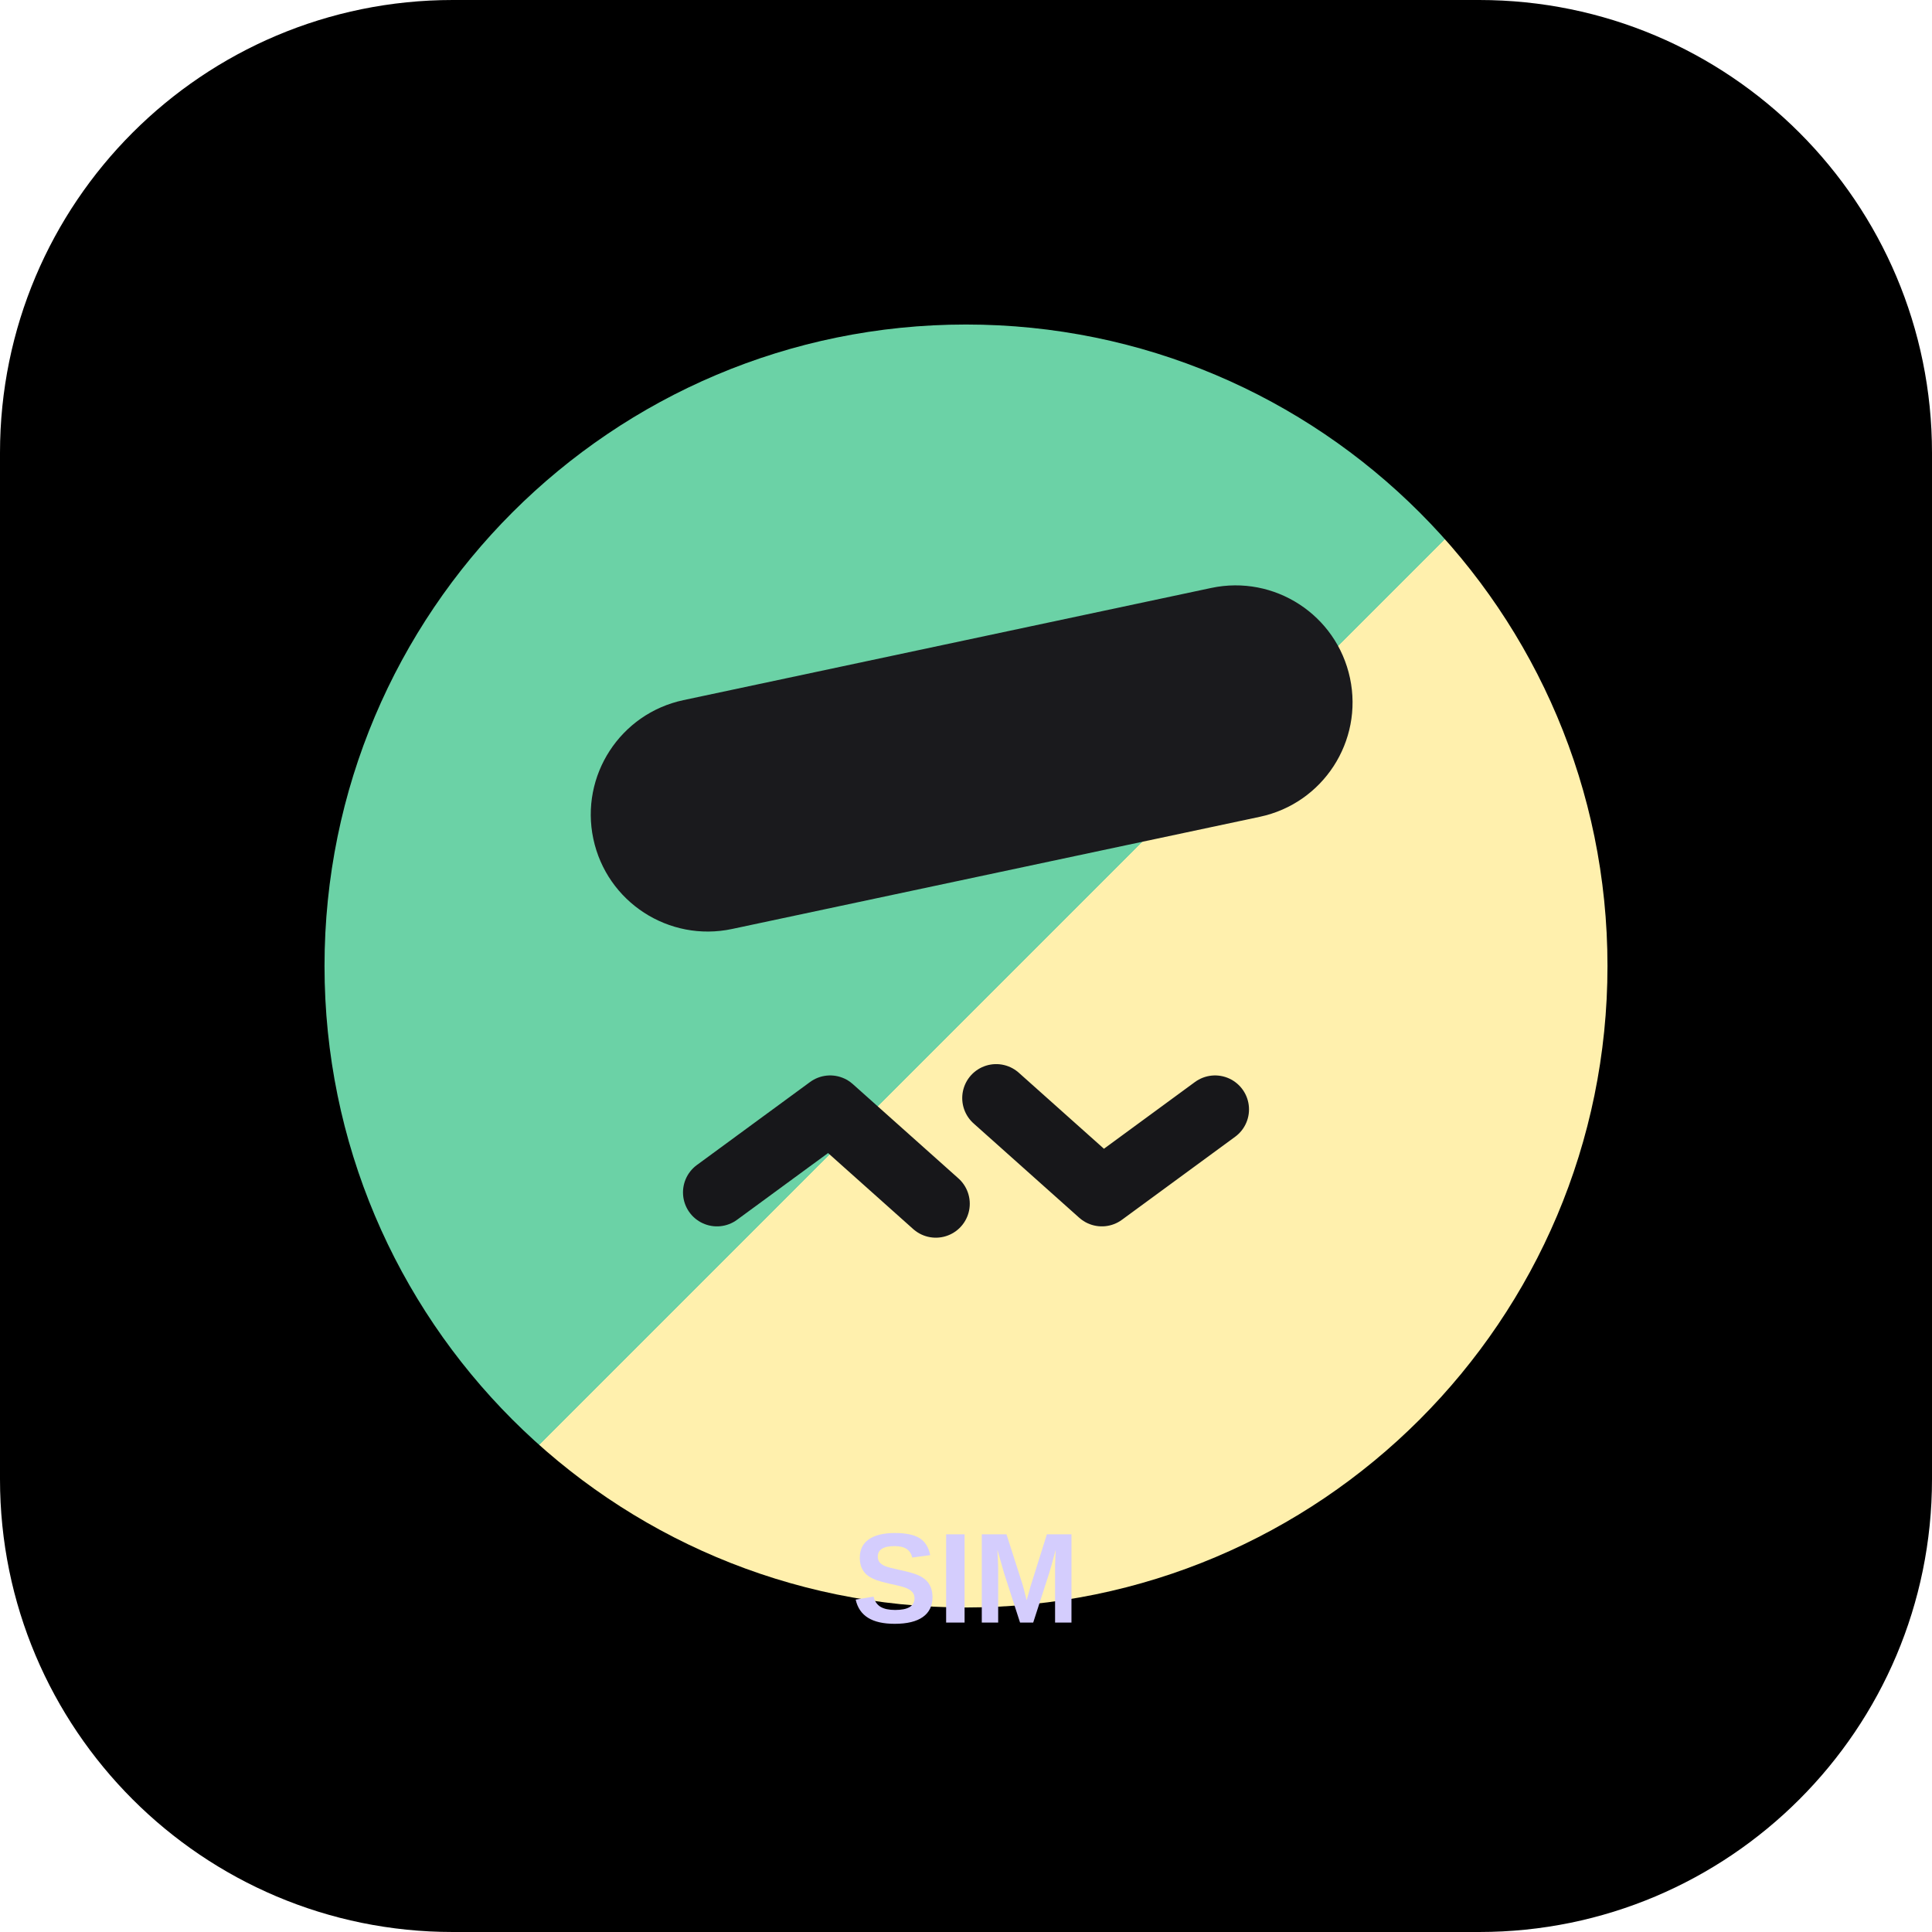
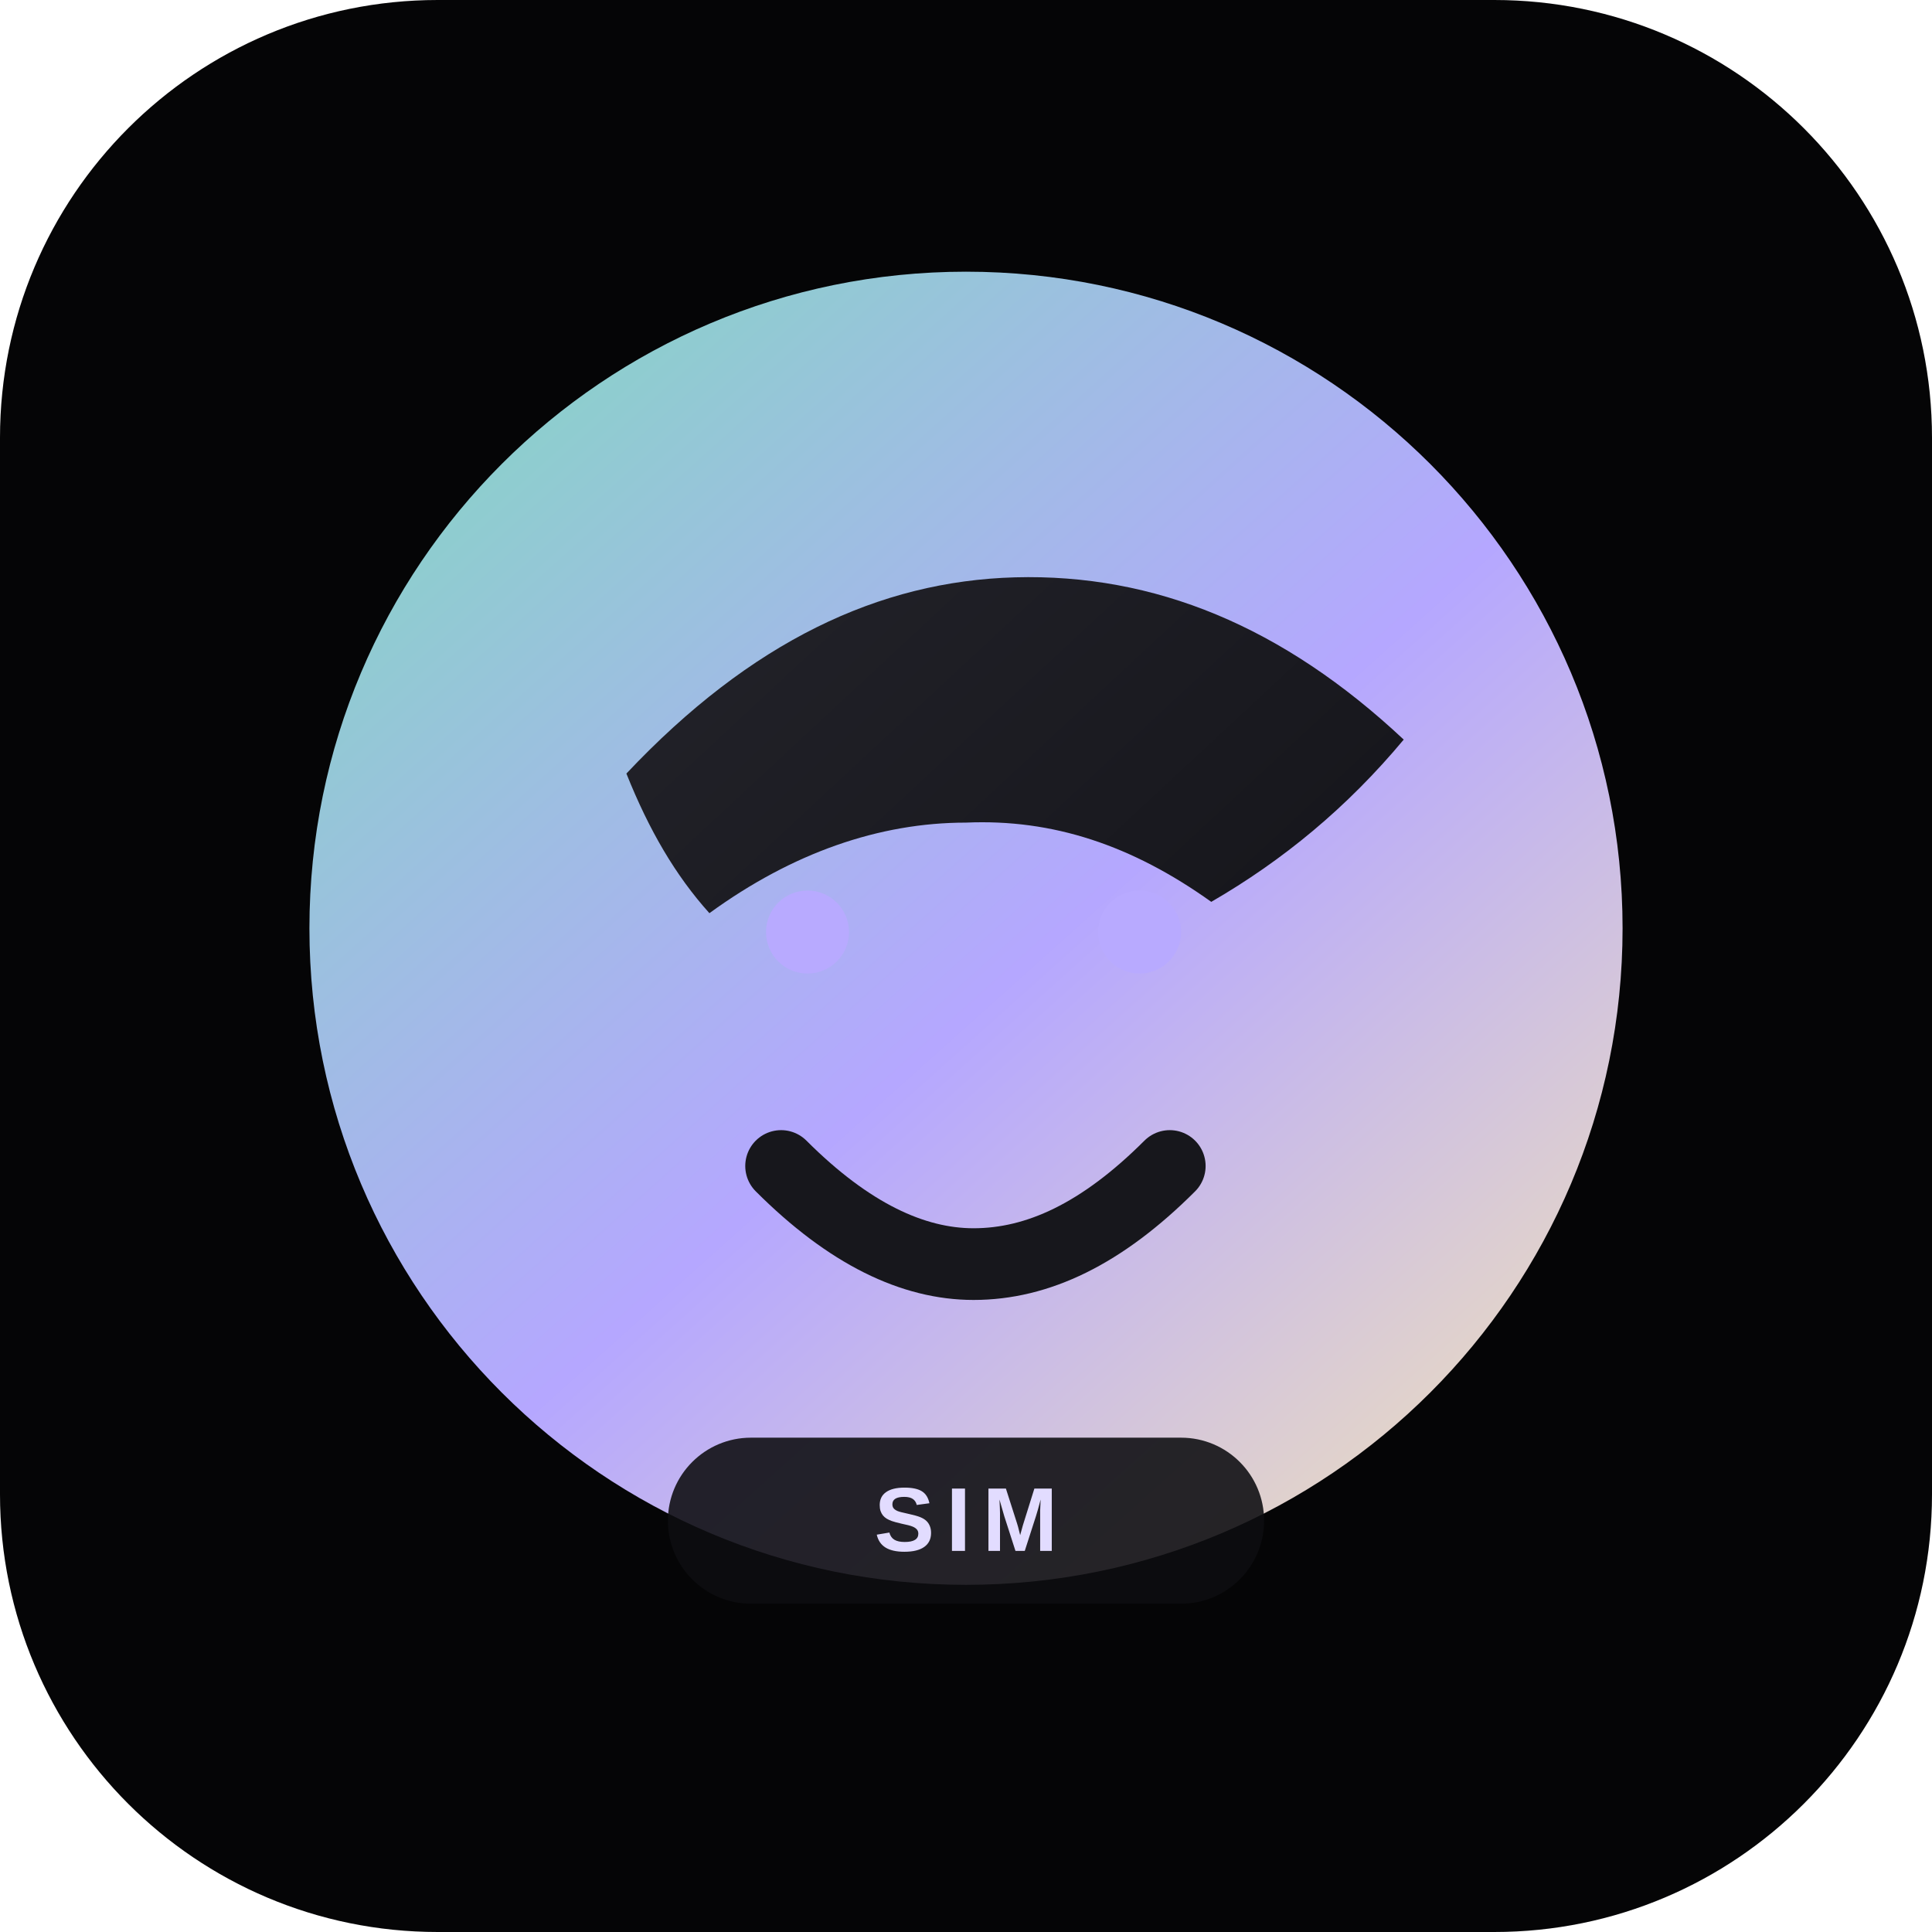
<svg xmlns="http://www.w3.org/2000/svg" viewBox="0 0 512 512">
  <defs>
-     <linearGradient id="g" x1="0" y1="0" x2="1" y2="1">
-       <stop offset="0" stop-color="#6bd2a6" />
-       <stop offset=".52" stop-color="#6bd2a6" />
-       <stop offset=".52" stop-color="#fff0ad" />
-       <stop offset="1" stop-color="#fff0ad" />
+     <linearGradient id="bg" x1="72" y1="52" x2="438" y2="460" gradientUnits="userSpaceOnUse">
+       <stop stop-color="#7BE0B7" />
+       <stop offset=".52" stop-color="#B5A7FF" />
+       <stop offset="1" stop-color="#FFF0A9" />
+     </linearGradient>
+     <linearGradient id="mark" x1="174" y1="160" x2="347" y2="346" gradientUnits="userSpaceOnUse">
+       <stop stop-color="#222229" />
+       <stop offset="1" stop-color="#111116" />
    </linearGradient>
  </defs>
-   <rect width="512" height="512" rx="120" fill="#000" />
-   <circle cx="256" cy="256" r="170" fill="url(#g)" />
-   <rect x="155" y="170" width="205" height="62" rx="31" fill="#1a1a1d" transform="rotate(-12 257.5 201)" />
-   <path d="M190 316l30-22 28 25m74-25l-30 22-28-25" fill="none" stroke="#17171a" stroke-width="18" stroke-linecap="round" stroke-linejoin="round" />
-   <text x="256" y="430" text-anchor="middle" font-family="Arial,Helvetica,sans-serif" font-size="34" font-weight="700" fill="#d4cdfd">SIM</text>
+   <rect width="512" height="512" rx="116" fill="#050506" />
+   <circle cx="256" cy="246" r="174" fill="url(#bg)" />
+   <path d="M166 205c33-35 67-51 103-52 37-1 71 13 103 43-15 18-32 32-51 43-21-15-42-22-65-21-23 0-46 8-68 24-9-10-16-22-22-37Z" fill="url(#mark)" />
+   <circle cx="214" cy="247" r="11" fill="#B8AAFF" />
+   <circle cx="302" cy="247" r="11" fill="#B8AAFF" />
+   <path d="M207 309c18 18 35 26 51 26 17 0 34-8 52-26" fill="none" stroke="#17171C" stroke-width="19" stroke-linecap="round" />
+   <rect x="177" y="381" width="158" height="44" rx="22" fill="#0D0D10" fill-opacity=".88" />
+   <text x="256" y="411" text-anchor="middle" font-family="-apple-system,BlinkMacSystemFont,Arial,sans-serif" font-size="24" font-weight="700" letter-spacing="3" fill="#E2DCFF">SIM</text>
</svg>
